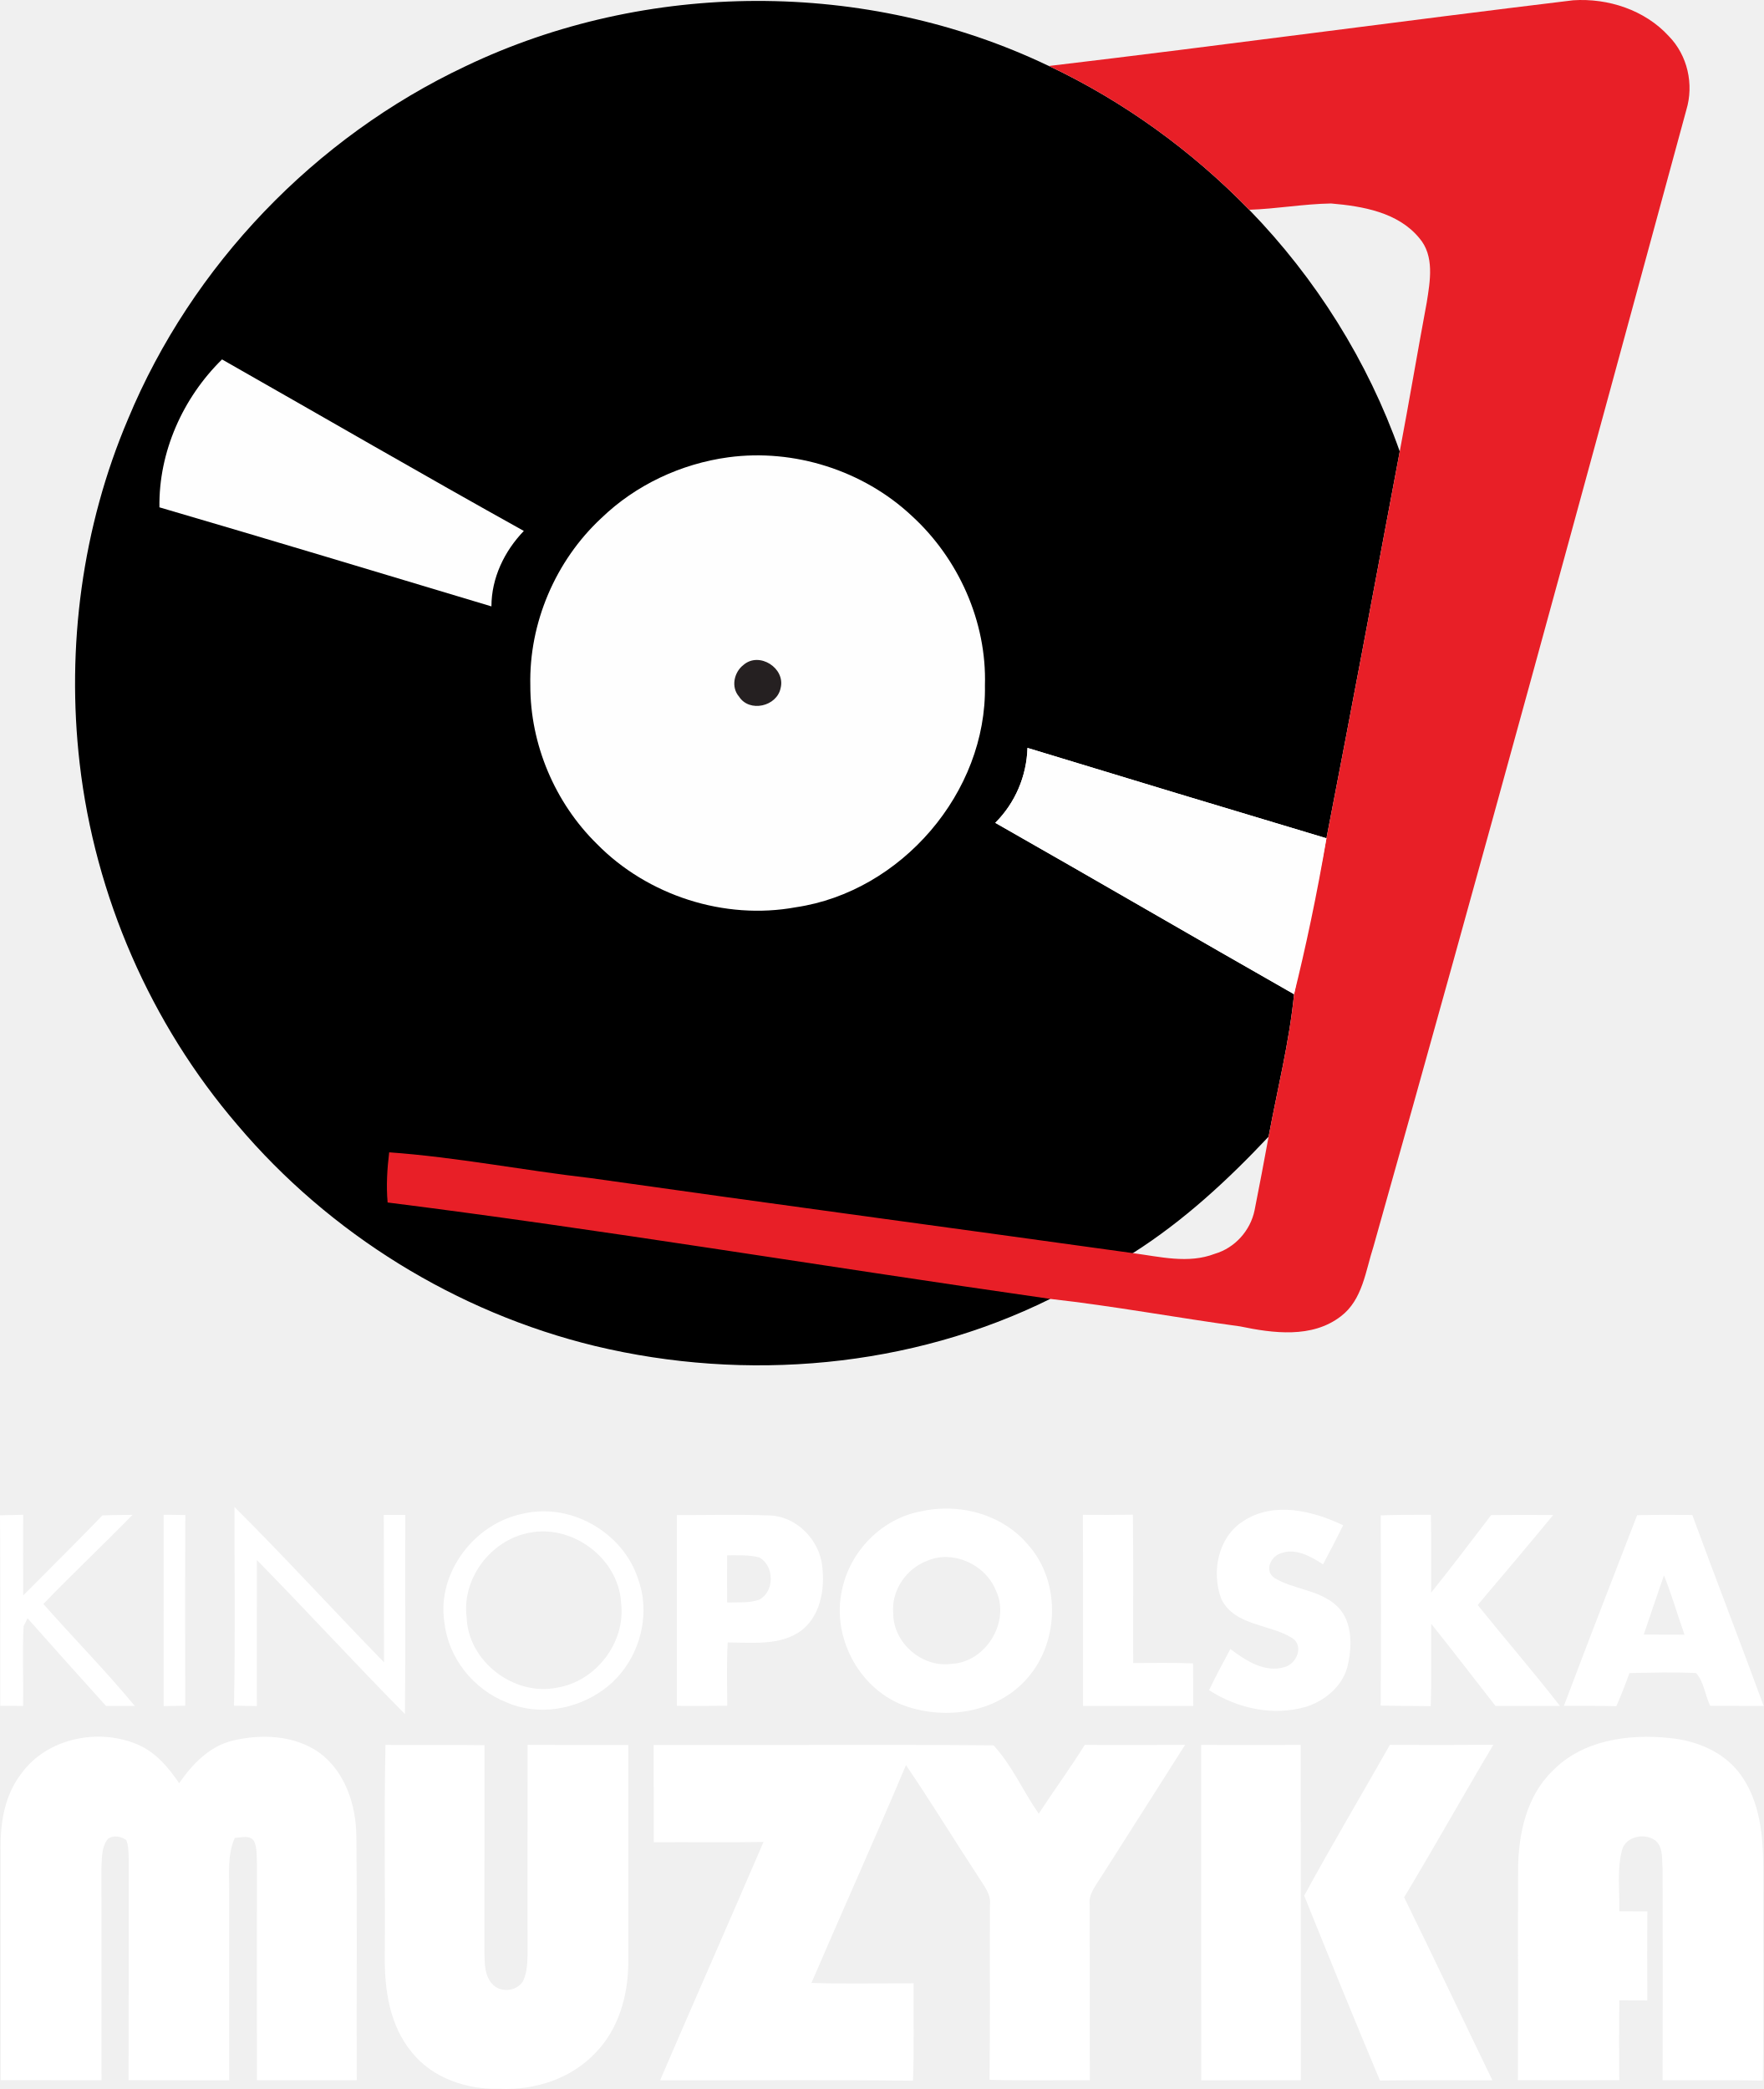
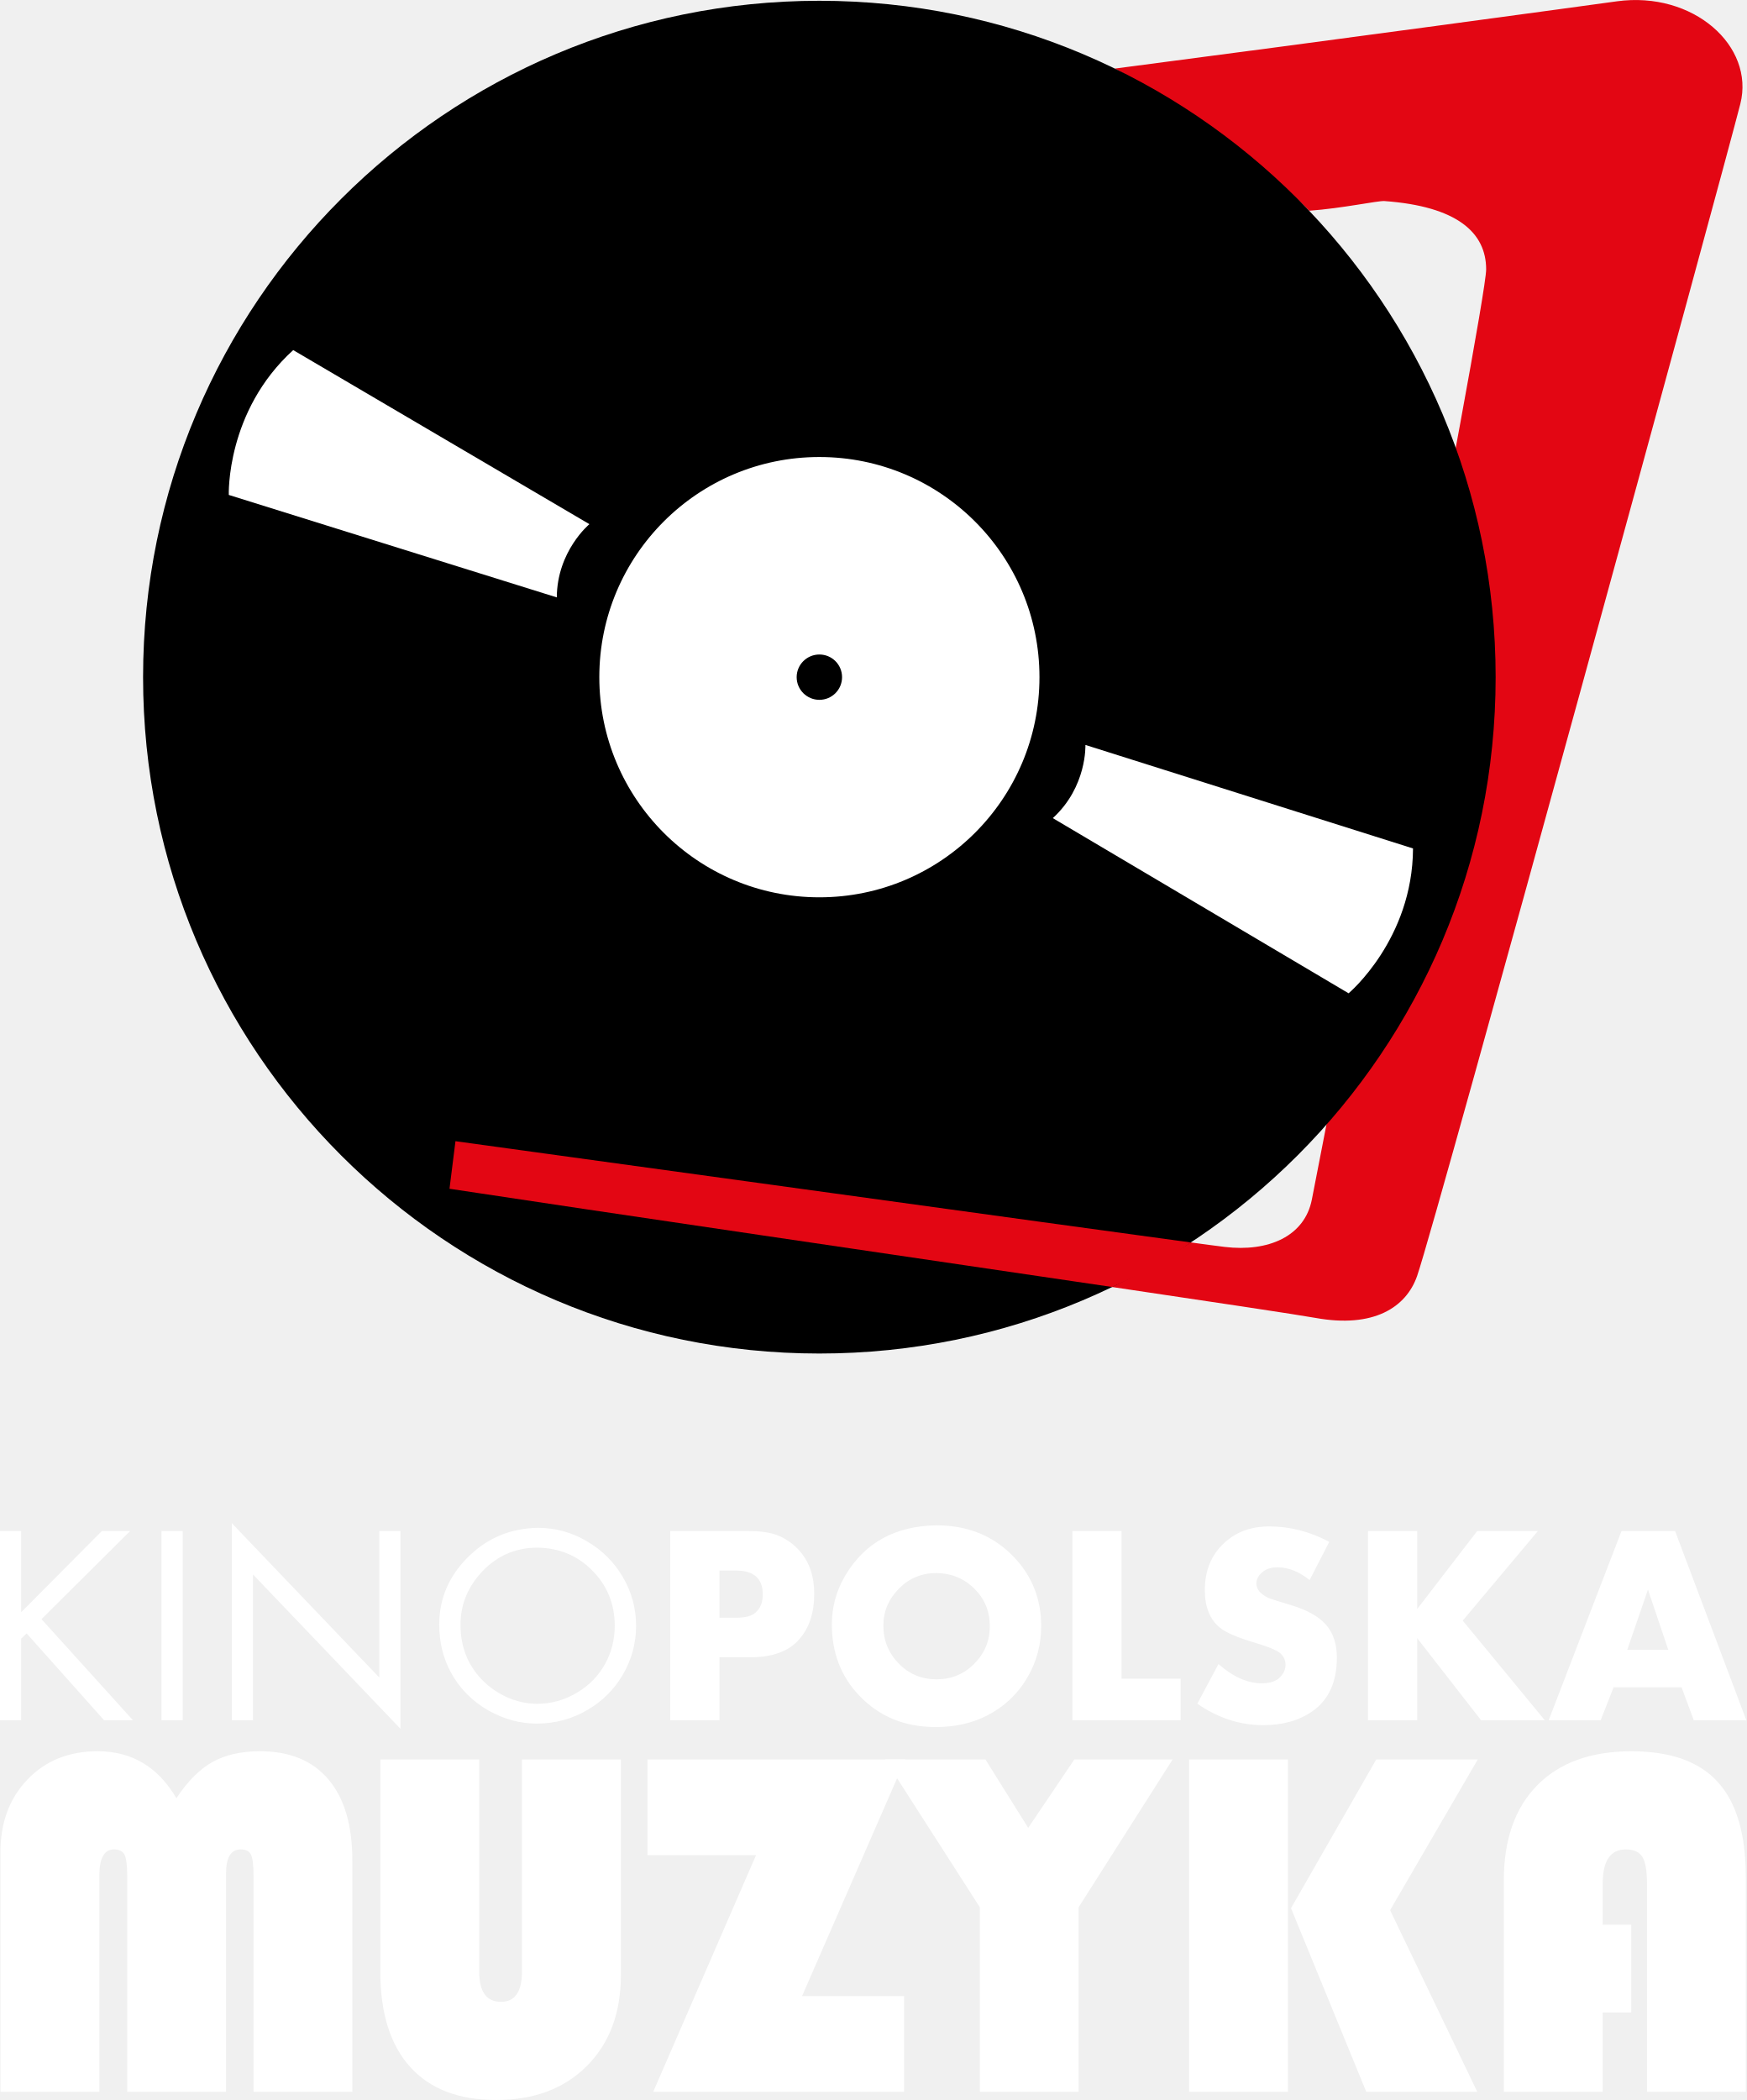
- <svg xmlns="http://www.w3.org/2000/svg" version="1.1" width="482.475" height="571.481" viewBox="0 0 385.98 457.185" id="svg3051">
-   <defs id="defs3113" />
-   <path d="m 101.83,14.52 c 39.64,-18.98 87.79,-19.13 127.47,-0.19 l 0.25,0.11 c 16.35,7.73 31.23,18.51 43.84,31.47 14.58,15 25.97,33.15 32.94,52.89 -5.29,28.23 -10.57,56.46 -16.04,84.66 -21.83,-6.54 -43.64,-13.13 -65.43,-19.78 -0.18,6.16 -2.68,12.05 -7.05,16.4 21.84,12.42 43.56,25.08 65.39,37.51 -1.04,10.51 -3.65,20.8 -5.57,31.17 -8.95,9.52 -18.63,18.46 -29.7,25.49 -41.354,15.335 -37.955,-28.079 -18.09,10.02 -30.55,15.13 -66.58,18.24 -99.61,10.31 -30.31,-7.35 -58.11,-24.54 -78.24,-48.35 -19.05,-22.18 -31.21,-50.16 -34.56,-79.19 -2.93,-25.47 0.55,-51.71 10.59,-75.33 13.97,-33.65 40.87,-61.64 73.81,-77.19 z" id="path3057" style="fill:#000000;fill-opacity:1" />
-   <path d="M 229.55,14.44 C 267.83,9.9 306.02,4.68 344.3,0.06 c 7.61,-0.5 15.67,2.12 20.9,7.84 4.12,4.2 5.55,10.55 3.85,16.16 -22.55,82.99 -45.12,165.98 -68.47,248.75 -1.73,5.3 -2.36,11.65 -7.14,15.27 -6.29,4.86 -14.82,3.71 -22.08,2.2 -13.85,-1.88 -27.63,-4.46 -41.52,-6.01 -51.851,-7.423 -98.143,-15.2 -145.01,-21.1 -0.33,-3.66 -0.1,-7.34 0.34,-10.98 14.81,1.06 29.42,3.96 44.17,5.65 39.51,5.61 79.06,10.9 118.59,16.41 5.92,0.78 12.11,2.39 17.92,0.15 4.39,-1.28 7.79,-5.06 8.71,-9.52 1.06,-5.37 2.09,-10.74 3.07,-16.12 1.92,-10.37 4.53,-20.66 5.57,-31.17 l 0.005,0.014 c 2.2,-11.36 5.025,-22.764 7.085,-34.144 5.47,-28.2 10.75,-56.43 16.04,-84.66 2.05,-10.84 3.88,-21.72 5.9,-32.56 0.74,-4.67 1.77,-10.26 -1.65,-14.17 -4.65,-5.63 -12.41,-6.95 -19.28,-7.54 -5.99,0.1 -11.92,1.18 -17.91,1.38 C 260.78,32.95 245.9,22.17 229.55,14.44 z" id="path3055" style="fill:#e81f27" />
-   <path d="m 48.59,78.66 c 22.01,12.51 43.92,25.23 66.05,37.54 -4.26,4.42 -7.09,10.3 -7.09,16.51 -24.21,-7.27 -48.4,-14.58 -72.66,-21.68 C 34.71,98.94 40,87.09 48.59,78.66 z" id="path3061" style="fill:#fefefe" />
-   <path d="m 159.4,100.08 c 14.38,-1.94 29.53,2.88 40.12,12.8 10.26,9.36 16.45,23.21 16.03,37.13 0.44,23.4 -18.3,45.15 -41.4,48.55 -15.6,2.87 -32.43,-2.56 -43.53,-13.87 -9.19,-9.03 -14.59,-21.8 -14.56,-34.69 -0.31,-13.66 5.52,-27.28 15.51,-36.58 7.54,-7.29 17.46,-11.93 27.83,-13.34 z" id="path3063" style="fill:#fefefe" />
-   <path d="m 162.71,145.52 c 3.46,-3 9.23,0.72 8.13,5.06 -0.81,4.05 -6.84,5.42 -9.1,1.88 -1.81,-2.07 -1.12,-5.34 0.97,-6.94 z" id="path3065" style="fill:#252021" />
-   <path d="m 217.81,180.08 c 4.37,-4.35 6.87,-10.24 7.05,-16.4 21.79,6.65 43.6,13.24 65.43,19.78 -1.982,11.939 -4.7,24.592 -7.09,34.13 -21.83,-12.43 -43.55,-25.09 -65.39,-37.51 z" id="path3067" style="fill:#fefefe" />
-   <path d="m 51.31,329.8 c 11.15,11.1 21.74,22.74 32.73,34 -0.05,-10.75 0.01,-21.5 -0.05,-32.25 1.56,-0.01 3.13,-0.01 4.71,0 -0.08,14.52 0.08,29.05 -0.08,43.58 -10.95,-11.09 -21.49,-22.58 -32.4,-33.71 -0.03,10.65 -0.01,21.3 -0.01,31.96 -1.66,-0.03 -3.33,-0.06 -5,-0.08 0.29,-14.49 0.1,-29 0.1,-43.5 z" id="path3071" style="fill:#ffffff" />
-   <path d="m 206.505,330.16 c -1.609,0.038 -3.213,0.224 -4.775,0.575 -8.66,1.5 -15.755,8.74 -17.475,17.3 -2.21,10.03 3.47,21.08 13,25 8.9,3.5 20.165,2.07 26.925,-5.05 7.62,-7.85 8.195,-21.605 0.875,-29.825 -4.485,-5.436 -11.577,-8.166 -18.55,-8 z m 0.725,10.6 c 4.579,0.12 9.102,3.107 10.775,7.45 3.12,6.76 -2.285,15.585 -9.725,15.925 -6.44,0.94 -12.8,-4.56 -12.8,-11.05 -0.45,-4.89 2.73,-9.665 7.25,-11.425 1.435,-0.65 2.974,-0.94 4.5,-0.9 z" id="path3073" style="fill:#ffffff;fill-opacity:1" />
-   <path d="m 0,331.63 c 1.69,-0.04 3.38,-0.08 5.07,-0.11 -0.01,5.88 -0.04,11.76 0.02,17.64 5.78,-5.83 11.63,-11.6 17.33,-17.51 2.19,-0.08 4.38,-0.11 6.57,-0.11 -6.43,6.57 -13.12,12.89 -19.5,19.5 6.63,7.48 13.64,14.63 20.02,22.32 -2.11,-0.01 -4.21,-0.01 -6.32,-0.02 -5.76,-6.36 -11.47,-12.76 -17.16,-19.18 -0.22,0.45 -0.65,1.33 -0.87,1.77 -0.28,5.79 -0.01,11.6 -0.1,17.41 -1.67,-0.01 -3.33,-0.01 -5,-0.01 -0.03,-13.9 0.08,-27.8 -0.06,-41.7 z" id="path3075" style="fill:#ffffff" />
-   <path d="m 118.505,330.76 c -1.326,0.034 -2.639,0.186 -3.95,0.5 -10.64,2.03 -19.01,12.93 -17.3,23.8 0.84,7.78 6.345,14.65 13.575,17.5 6.9,3.04 15.2,1.62 21.2,-2.75 7.33,-5.23 10.71,-15.445 7.7,-23.975 -2.739,-8.995 -11.942,-15.314 -21.225,-15.075 z m 0,4.4 c 8.641,-0.18 16.979,6.861 17.425,15.725 1.02,8.62 -5.57,17.155 -14.1,18.475 -9.36,1.89 -19.37,-5.76 -19.7,-15.35 -1.08,-8.16 4.795,-16.315 12.675,-18.325 1.225,-0.336 2.466,-0.499 3.7,-0.525 z" id="path3077" style="fill:#ffffff;fill-opacity:1" />
-   <path d="m 272.14,332.87 c 6.64,-4.33 15.16,-2.24 21.81,0.94 -1.42,2.88 -2.9,5.72 -4.41,8.55 -2.67,-1.73 -5.96,-3.62 -9.21,-2.43 -2.25,0.69 -3.75,3.92 -1.35,5.46 4.16,2.46 9.45,2.53 13.23,5.76 3.71,3.12 3.76,8.6 2.82,12.98 -0.9,4.59 -4.82,7.99 -9.12,9.38 -7.23,2.13 -15.06,0.43 -21.31,-3.61 1.45,-3.06 3.07,-6.02 4.66,-9 3.36,2.51 7.57,5.31 11.95,3.92 2.56,-0.74 4.16,-4.55 1.66,-6.28 -4.97,-3.18 -12.69,-2.64 -15.59,-8.61 -2.22,-5.88 -0.73,-13.57 4.86,-17.06 z" id="path3079" style="fill:#ffffff" />
-   <path d="m 302.17,331.65 c 3.65,-0.15 7.31,-0.12 10.98,-0.12 0.11,5.67 0.05,11.35 0.05,17.02 4.49,-5.57 8.79,-11.29 13.14,-16.97 4.52,-0.03 9.05,-0.06 13.57,-0.01 -5.45,6.61 -10.98,13.15 -16.52,19.69 5.94,7.4 12.17,14.58 18,22.08 -4.71,0.02 -9.41,-0.02 -14.12,0 -4.67,-6 -9.31,-12.03 -14.05,-17.97 -0.08,6.01 0.11,12.02 -0.11,18.03 -3.65,-0.06 -7.3,-0.04 -10.95,-0.13 0.1,-13.87 0.08,-27.75 0.01,-41.62 z" id="path3081" style="fill:#ffffff" />
-   <path d="m 35.81,331.51 c 1.58,0.02 3.17,0.03 4.75,0.06 -0.07,13.91 -0.05,27.82 -0.02,41.73 -1.58,0.03 -3.15,0.06 -4.72,0.09 0,-13.96 0.02,-27.92 -0.01,-41.88 z" id="path3083" style="fill:#ffffff" />
-   <path d="m 158.18,331.535 c -3.348,0.011 -6.705,0.055 -10.05,0.05 0.01,13.92 0.03,27.83 0,41.75 3.68,0.02 7.345,0.025 11.025,-0.025 -0.03,-4.62 -0.16,-9.24 0.1,-13.85 5.38,0 11.445,0.775 16.075,-2.575 4.21,-3.24 5.205,-8.985 4.625,-13.975 -0.54,-5.89 -5.72,-11.19 -11.75,-11.25 -3.345,-0.13 -6.678,-0.136 -10.025,-0.125 z m 0.95,8.85 c 2.35,0.03 4.76,-0.155 7.05,0.475 3.31,1.84 3.36,7.415 0,9.225 -2.26,0.82 -4.71,0.535 -7.05,0.625 -0.03,-3.44 -0.02,-6.885 0,-10.325 z" id="path3085" style="fill:#ffffff;fill-opacity:1" />
-   <path d="m 236.99,331.53 c 3.65,0.03 7.29,0.03 10.94,-0.04 0.15,10.82 0.01,21.64 0.07,32.47 4.37,0 8.74,-0.1 13.1,0.08 0.02,3.1 0.02,6.2 0.04,9.3 -8.04,0.01 -16.08,-0.01 -24.12,0 -0.02,-13.94 0.03,-27.87 -0.03,-41.81 z" id="path3087" style="fill:#ffffff" />
-   <path d="m 364.305,331.535 c -2.014,0.005 -4.015,0.03 -6.025,0.075 -5.38,13.89 -10.765,27.785 -16.025,41.725 3.81,-0.02 7.645,-0.025 11.475,0.075 1.05,-2.38 1.985,-4.8 2.875,-7.25 4.86,-0.09 9.715,-0.25 14.575,0 1.72,1.85 1.96,4.875 3.1,7.175 3.9,-0.01 7.8,0.005 11.7,0.025 -5.12,-13.97 -10.505,-27.84 -15.625,-41.8 -2.015,-0.025 -4.036,-0.03 -6.05,-0.025 z m -0.15,13.25 c 1.71,4.25 2.96,8.665 4.5,12.975 -2.98,-0.02 -5.955,-0.005 -8.925,-0.025 1.46,-4.32 2.925,-8.65 4.425,-12.95 z" id="path3089" style="fill:#ffffff;fill-opacity:1" />
-   <path d="m 4.53,388.34 c 5.6,-7.96 17.07,-10.29 25.77,-6.47 3.84,1.71 6.61,4.98 8.91,8.39 2.88,-4.19 6.71,-8.17 11.84,-9.35 6.21,-1.47 13.35,-1.15 18.73,2.59 5.79,4.21 8.17,11.56 8.21,18.48 0.18,17.76 0.01,35.52 0.08,53.29 -7.28,0.01 -14.56,0.01 -21.84,0 -0.02,-15.75 -0.03,-31.49 0,-47.23 -0.08,-1.71 0.09,-3.51 -0.63,-5.11 -0.98,-1.44 -2.8,-0.72 -4.21,-0.71 -1.66,3.7 -1.21,7.8 -1.23,11.74 0,13.77 0,27.55 0,41.32 -7.34,-0.02 -14.68,0.02 -22.02,-0.02 0.05,-16.09 0,-32.18 0.03,-48.26 -0.04,-1.46 -0.01,-2.96 -0.54,-4.33 -1.24,-0.75 -2.74,-1.14 -4.02,-0.22 -1.48,1.83 -1.28,4.36 -1.42,6.57 0.04,15.42 0,30.83 0.03,46.25 -7.36,0.01 -14.71,0.01 -22.06,-0.01 0,-17.07 0.01,-34.15 -0.02,-51.22 -0.04,-5.49 1,-11.24 4.39,-15.7 z" id="path3099" style="fill:#ffffff" />
-   <path d="m 339.78,387.56 c 6.53,-6.74 16.63,-8.14 25.56,-7.19 5.93,0.54 12,3.05 15.57,8 4.32,5.91 4.96,13.55 4.97,20.64 -0.08,15.44 0.11,30.89 -0.09,46.33 -7.31,-0.14 -14.62,-0.03 -21.93,-0.07 0.03,-15.44 0.04,-30.87 0,-46.3 -0.21,-2.06 0.2,-4.57 -1.5,-6.09 -2.28,-1.83 -6.5,-1.06 -7.37,1.95 -1.17,4.38 -0.49,8.98 -0.61,13.46 2.04,0 4.09,0 6.15,0.02 -0.07,6.5 -0.04,13 -0.02,19.5 -2.05,-0.02 -4.09,-0.04 -6.13,-0.04 -0.06,5.83 -0.05,11.66 -0.01,17.49 -7.39,0.02 -14.79,0.01 -22.18,0 0.07,-15.41 -0.01,-30.83 0.04,-46.25 0.07,-7.68 1.83,-15.93 7.55,-21.45 z" id="path3101" style="fill:#ffffff" />
-   <path d="m 84.36,381.88 c 7.22,0.05 14.45,-0.04 21.67,0.06 -0.02,15 0.02,30.01 -0.02,45.01 0.07,2.54 -0.08,5.54 1.92,7.46 1.82,1.72 4.99,1.37 6.44,-0.66 0.91,-1.74 1.03,-3.76 1.08,-5.68 0.01,-15.4 -0.03,-30.8 0.02,-46.2 7.34,0.04 14.69,0.02 22.03,0.02 0,16.02 0,32.04 0,48.07 -0.11,6.92 -2.16,14.11 -7.07,19.19 -5.33,5.78 -13.43,8.37 -21.16,8 -7.09,0.17 -14.58,-2.3 -19.12,-7.97 -4.89,-5.86 -6.04,-13.79 -5.94,-21.18 0.1,-15.38 -0.18,-30.76 0.15,-46.12 z" id="path3103" style="fill:#ffffff" />
-   <path d="m 143.05,381.9 c 24.79,0.06 49.59,-0.14 74.37,0.07 4.03,4.3 6.49,10.09 9.91,14.97 3.28,-5.06 6.87,-9.93 10.06,-15.06 7.32,0.01 14.64,0.03 21.96,-0.01 -6.11,9.61 -12.19,19.24 -18.33,28.83 -1.17,1.93 -2.87,3.83 -2.54,6.27 0.04,12.76 -0.01,25.53 0.02,38.3 -7.32,-0.04 -14.63,0.12 -21.94,-0.1 0.15,-12.73 0.01,-25.45 0.08,-38.18 0.31,-2.32 -1.22,-4.16 -2.36,-5.99 -5.39,-8.2 -10.49,-16.59 -16.01,-24.7 -6.73,15.96 -13.84,31.76 -20.69,47.67 7.45,0.25 14.9,0.06 22.36,0.08 -0.08,7.11 0.16,14.22 -0.14,21.32 -18.44,-0.22 -36.89,-0.04 -55.34,-0.09 7.49,-17.41 15.15,-34.75 22.63,-52.16 -8,0.13 -16.01,0.01 -24.01,0.06 -0.04,-7.1 0.01,-14.19 -0.03,-21.28 z" id="path3105" style="fill:#ffffff" />
-   <path d="m 262.88,381.88 c 7.26,0.02 14.52,0.01 21.78,0 0.04,24.46 0,48.92 0.03,73.39 -7.27,0.02 -14.54,-0.01 -21.8,0.01 -0.03,-24.46 -0.01,-48.93 -0.01,-73.4 z" id="path3107" style="fill:#ffffff" />
-   <path d="m 285.42,414.88 c 6.05,-11.12 12.52,-22 18.75,-33.01 7.55,0.03 15.1,0.04 22.65,-0.02 -6.6,11.08 -12.89,22.34 -19.53,33.39 6.54,13.3 12.86,26.71 19.32,40.05 -8.2,-0.01 -16.41,-0.06 -24.61,0.04 -5.65,-13.44 -11.14,-26.94 -16.58,-40.45 z" id="path3109" style="fill:#ffffff" />
+ <svg xmlns="http://www.w3.org/2000/svg" height="203.6mm" width="169.33mm" version="1.1" viewBox="0 0 600.012 721.421">
+   <g fill="#fff">
+     <path d="m7.278 553.86 27.716-27.89h9.714l-30.449 30.27 31.43 34.73h-9.922l-26.617-29.83-1.872 1.81v28.02h-7.278v-65h7.278v27.89zm55.492 37.11h-7.278v-65h7.278v65zm16.873 0v-67.71l50.677 53.03v-50.32h7.28v67.94l-50.679-53.03v50.09h-7.278zm105.16-66.1c5.98 0 11.53 1.51 16.61 4.48 5.35 3.06 9.54 7.22 12.57 12.39s4.57 10.78 4.57 16.79c0 6-1.54 11.61-4.6 16.87-2.97 5.02-6.96 9-12.01 11.97-5.37 3.18-11.22 4.75-17.52 4.75-5.71 0-11.2-1.48-16.52-4.45-5.61-3.21-9.86-7.49-12.86-12.9-2.76-4.99-4.13-10.54-4.13-16.66 0-9.27 3.56-17.23 10.69-23.97 6.39-6 14.11-9.12 23.2-9.27m-0.06 6.8c-8.05 0-14.73 3.12-20.05 9.3-4.3 4.99-6.47 10.75-6.47 17.2 0 7.99 2.79 14.58 8.28 19.78 2.89 2.68 6.12 4.64 9.75 5.94 2.79 0.96 5.52 1.43 8.26 1.43 4.93 0 9.5-1.28 13.75-3.83 4.19-2.5 7.43-5.82 9.69-9.95 2.19-4.01 3.26-8.35 3.26-13.01 0-7.64-2.67-14.06-8.08-19.37-4.96-4.85-11.08-7.34-18.39-7.49m62.45 37.67v21.63h-16.91v-65h26.89c3.77 0 6.92 0.41 9.36 1.24 2.46 0.84 4.72 2.23 6.83 4.16 4.28 4.01 6.39 9.39 6.39 16.16 0 6.57-1.73 11.83-5.26 15.75-3.54 4.04-9.12 6.06-16.76 6.06h-10.54zm0-13.58h5.61c3.27 0 5.56-0.59 6.89-1.87 1.61-1.45 2.38-3.5 2.38-6.15 0-5.46-3.06-8.2-9.21-8.2h-5.67v16.22zm74.53-31.75c10.87 0 19.76 3.65 26.65 10.9 6.27 6.59 9.36 14.5 9.36 23.7 0 6.36-1.55 12.21-4.7 17.59-3.35 5.76-8.02 10.16-13.96 13.19-5.14 2.61-10.99 3.92-17.62 3.92-10.69 0-19.42-3.65-26.29-10.87-6.26-6.6-9.35-14.74-9.35-24.39 0-6.06 1.57-11.7 4.69-16.93 6.68-11.17 17.11-16.88 31.22-17.11m0 16.39c-5.02 0-9.33 1.76-12.83 5.32-3.6 3.63-5.38 7.87-5.38 12.72 0 5.14 1.78 9.53 5.38 13.13 3.5 3.59 7.84 5.34 12.89 5.34s9.39-1.75 12.95-5.34c3.57-3.57 5.35-7.88 5.35-12.96s-1.78-9.38-5.35-12.89c-3.56-3.5-7.9-5.26-13.01-5.32m63.63-14.43v50.71h20.29v14.29h-37.19v-65h16.9zm71.36 3.71-6.75 13.13c-3.62-2.91-7.27-4.37-11.05-4.37-2.37 0-4.24 0.66-5.55 1.99-1.13 1.07-1.69 2.26-1.69 3.57 0 1.96 1.36 3.59 4.04 4.9 0.77 0.33 3.32 1.19 7.69 2.47 5.61 1.66 9.71 3.95 12.18 6.77 2.49 2.82 3.74 6.59 3.74 11.29 0 8.38-2.79 14.52-8.38 18.45-4.57 3.17-10.18 4.78-16.93 4.78-8.02 0-15.56-2.47-22.63-7.37l7.27-13.63c5.02 4.42 9.99 6.62 14.89 6.62 2.97 0 5.14-0.77 6.5-2.35 1.1-1.21 1.64-2.55 1.64-3.98 0-1.78-0.72-3.18-2.11-4.25-1.43-1.01-4.13-2.1-8.08-3.26-6.21-1.84-10.31-3.57-12.33-5.26-3.48-2.82-5.2-7.13-5.2-12.92 0-6.72 2.23-12.15 6.71-16.22 4.07-3.81 9.21-5.65 15.45-5.65 7.07 0 13.93 1.76 20.59 5.29m30.21 23.08 20.62-26.79h20.85l-25.82 30.77 28.2 34.23h-21.9l-21.95-28.2v28.2h-16.9v-65h16.9v26.79zm90.84 26.89h-23.35l-4.45 11.32h-17.86l25.02-65h18.41l24.48 65h-18.06l-4.19-11.32zm-4.57-12.9-6.98-20.67-7.1 20.67h14.08z" />
+     <path d="m0.156 718.61v-82.32c0-10.19 3.09-18.51 9.298-24.98 6.179-6.45 14.229-9.69 24.092-9.69 11.734 0 20.735 5.38 27.063 16.13 3.832-5.79 7.961-9.95 12.357-12.41 4.427-2.47 9.833-3.72 16.309-3.72 10.279 0 18.155 3.24 23.585 9.69 5.47 6.47 8.2 15.77 8.2 27.92v79.38h-33.953v-74.27c0-3.62-0.297-6.06-0.891-7.22-0.565-1.19-1.753-1.78-3.536-1.78-3.356 0-5.02 2.79-5.02 8.41v74.86h-33.954v-74.27c0-3.59-0.327-5.97-0.921-7.19-0.624-1.19-1.842-1.81-3.625-1.81-3.356 0-5.02 3-5.02 9v74.27h-33.984z" />
+     <path d="m213.33 604.45v74.02c0 13.05-3.89 23.47-11.68 31.26-7.78 7.81-18.18 11.7-31.13 11.7-12.89 0-22.76-3.77-29.59-11.35-6.86-7.6-10.25-18.51-10.25-32.7v-72.93h33.96v72.84c0 6.95 2.49 10.42 7.48 10.42 4.82 0 7.22-3.47 7.22-10.42v-72.84h33.99z" />
+     <path d="m311.04 604.45-35.47 81.3h35.05v32.86h-86.18l35.33-81.31h-37.32v-32.85h88.59z" />
+     <path d="m402.89 604.45-32.29 50.76v63.4h-33.95v-63.4l-32.56-50.76h34.49l14.7 23.49 15.84-23.49h33.77z" />
+     <path d="m442.53 718.6h-33.98v-114.16h33.98v114.16zm65.21-114.16-30.12 51.78 29.94 62.38h-38.14l-25.85-63.06 29.29-51.1h34.88z" />
+     <path d="m560.47 661.22v30.15h-9.8v27.24h-33.98v-72.63c0-14.05 3.86-24.95 11.52-32.71 7.67-7.75 18.42-11.64 32.32-11.64 13.37 0 23.29 3.5 29.68 10.57 6.42 7.02 9.62 17.92 9.62 32.62v73.79h-33.95v-71.56c0-4.4-0.54-7.46-1.6-9.15-1.04-1.69-2.95-2.55-5.68-2.55-5.29 0-7.93 3.89-7.93 11.7v14.17h9.8z" />
+   </g>
+   <g>
+     <path d="m555.54 0.439c-12.21 1.693-96.88 13.249-172.51 23.111 23.23 12.982 52.46 34.371 66.78 48.838 11.47-0.832 23.68-3.506 25.87-3.327 24.96 1.812 34.94 10.842 34.94 23.468 0 12.621-57.39 306.96-59.89 319.58-2.49 12.63-14.97 18.06-29.97 16.25-1.79-0.21-7.13-0.92-15.15-2.02-9.78 4.13-19.91 8.67-28.22 15.09 39 5.79 68.47 10.22 74.59 11.32 19.96 3.62 31.19-3.62 34.93-14.44 6.84-19.78 106.06-382.8 111.05-402.67 4.99-19.843-16.19-38.796-42.42-35.201" fill="#e30613" />
+     <path d="m281.52 0.257c-128.33 0-232.36 104.03-232.36 232.36-0.005 128.33 104.03 232.37 232.36 232.37s232.36-104.04 232.36-232.37-104.03-232.36-232.36-232.36" />
+     <path d="m359.73 232.62c0 43.2-35.02 78.22-78.21 78.22-43.2 0-78.19-35.02-78.19-78.22 0-43.19 34.99-78.21 78.19-78.21 43.19 0 78.21 35.02 78.21 78.21" fill="#fff" />
+   </g>
+   <path d="m359.73 232.62c0 43.2-35.02 78.22-78.21 78.22-43.2 0-78.19-35.02-78.19-78.22 0-43.19 34.99-78.21 78.19-78.21 43.19 0 78.21 35.02 78.21 78.21z" stroke="#000" stroke-width="5.169" fill="none" />
+   <g>
+     <path d="m289.32 232.62c0 4.31-3.48 7.79-7.79 7.79-4.3 0-7.81-3.48-7.81-7.79 0-4.3 3.51-7.78 7.81-7.78 4.31 0 7.79 3.48 7.79 7.78" />
+     <path d="m372.93 255.91s0.6 14.38-11.2 25.14l101.63 60.18s22.01-18.48 22.13-49.76l-112.56-35.56z" fill="#fff" />
+     <path d="m202.51 180.06s-11.11 9.21-11.2 25.16l-112.7-35.2c-0.004 0-1.014-28.73 22.13-49.76l101.77 59.8z" fill="#fff" />
+     <path d="m156.49 392.04-2.05 16.34c51.34 7.81 157.33 23.35 227.68 33.75 11.08-4.93 19.24-9.63 27.03-15.3-47.71-6.48-193.84-26.74-252.66-34.79" fill="#e30613" />
+   </g>
</svg>
